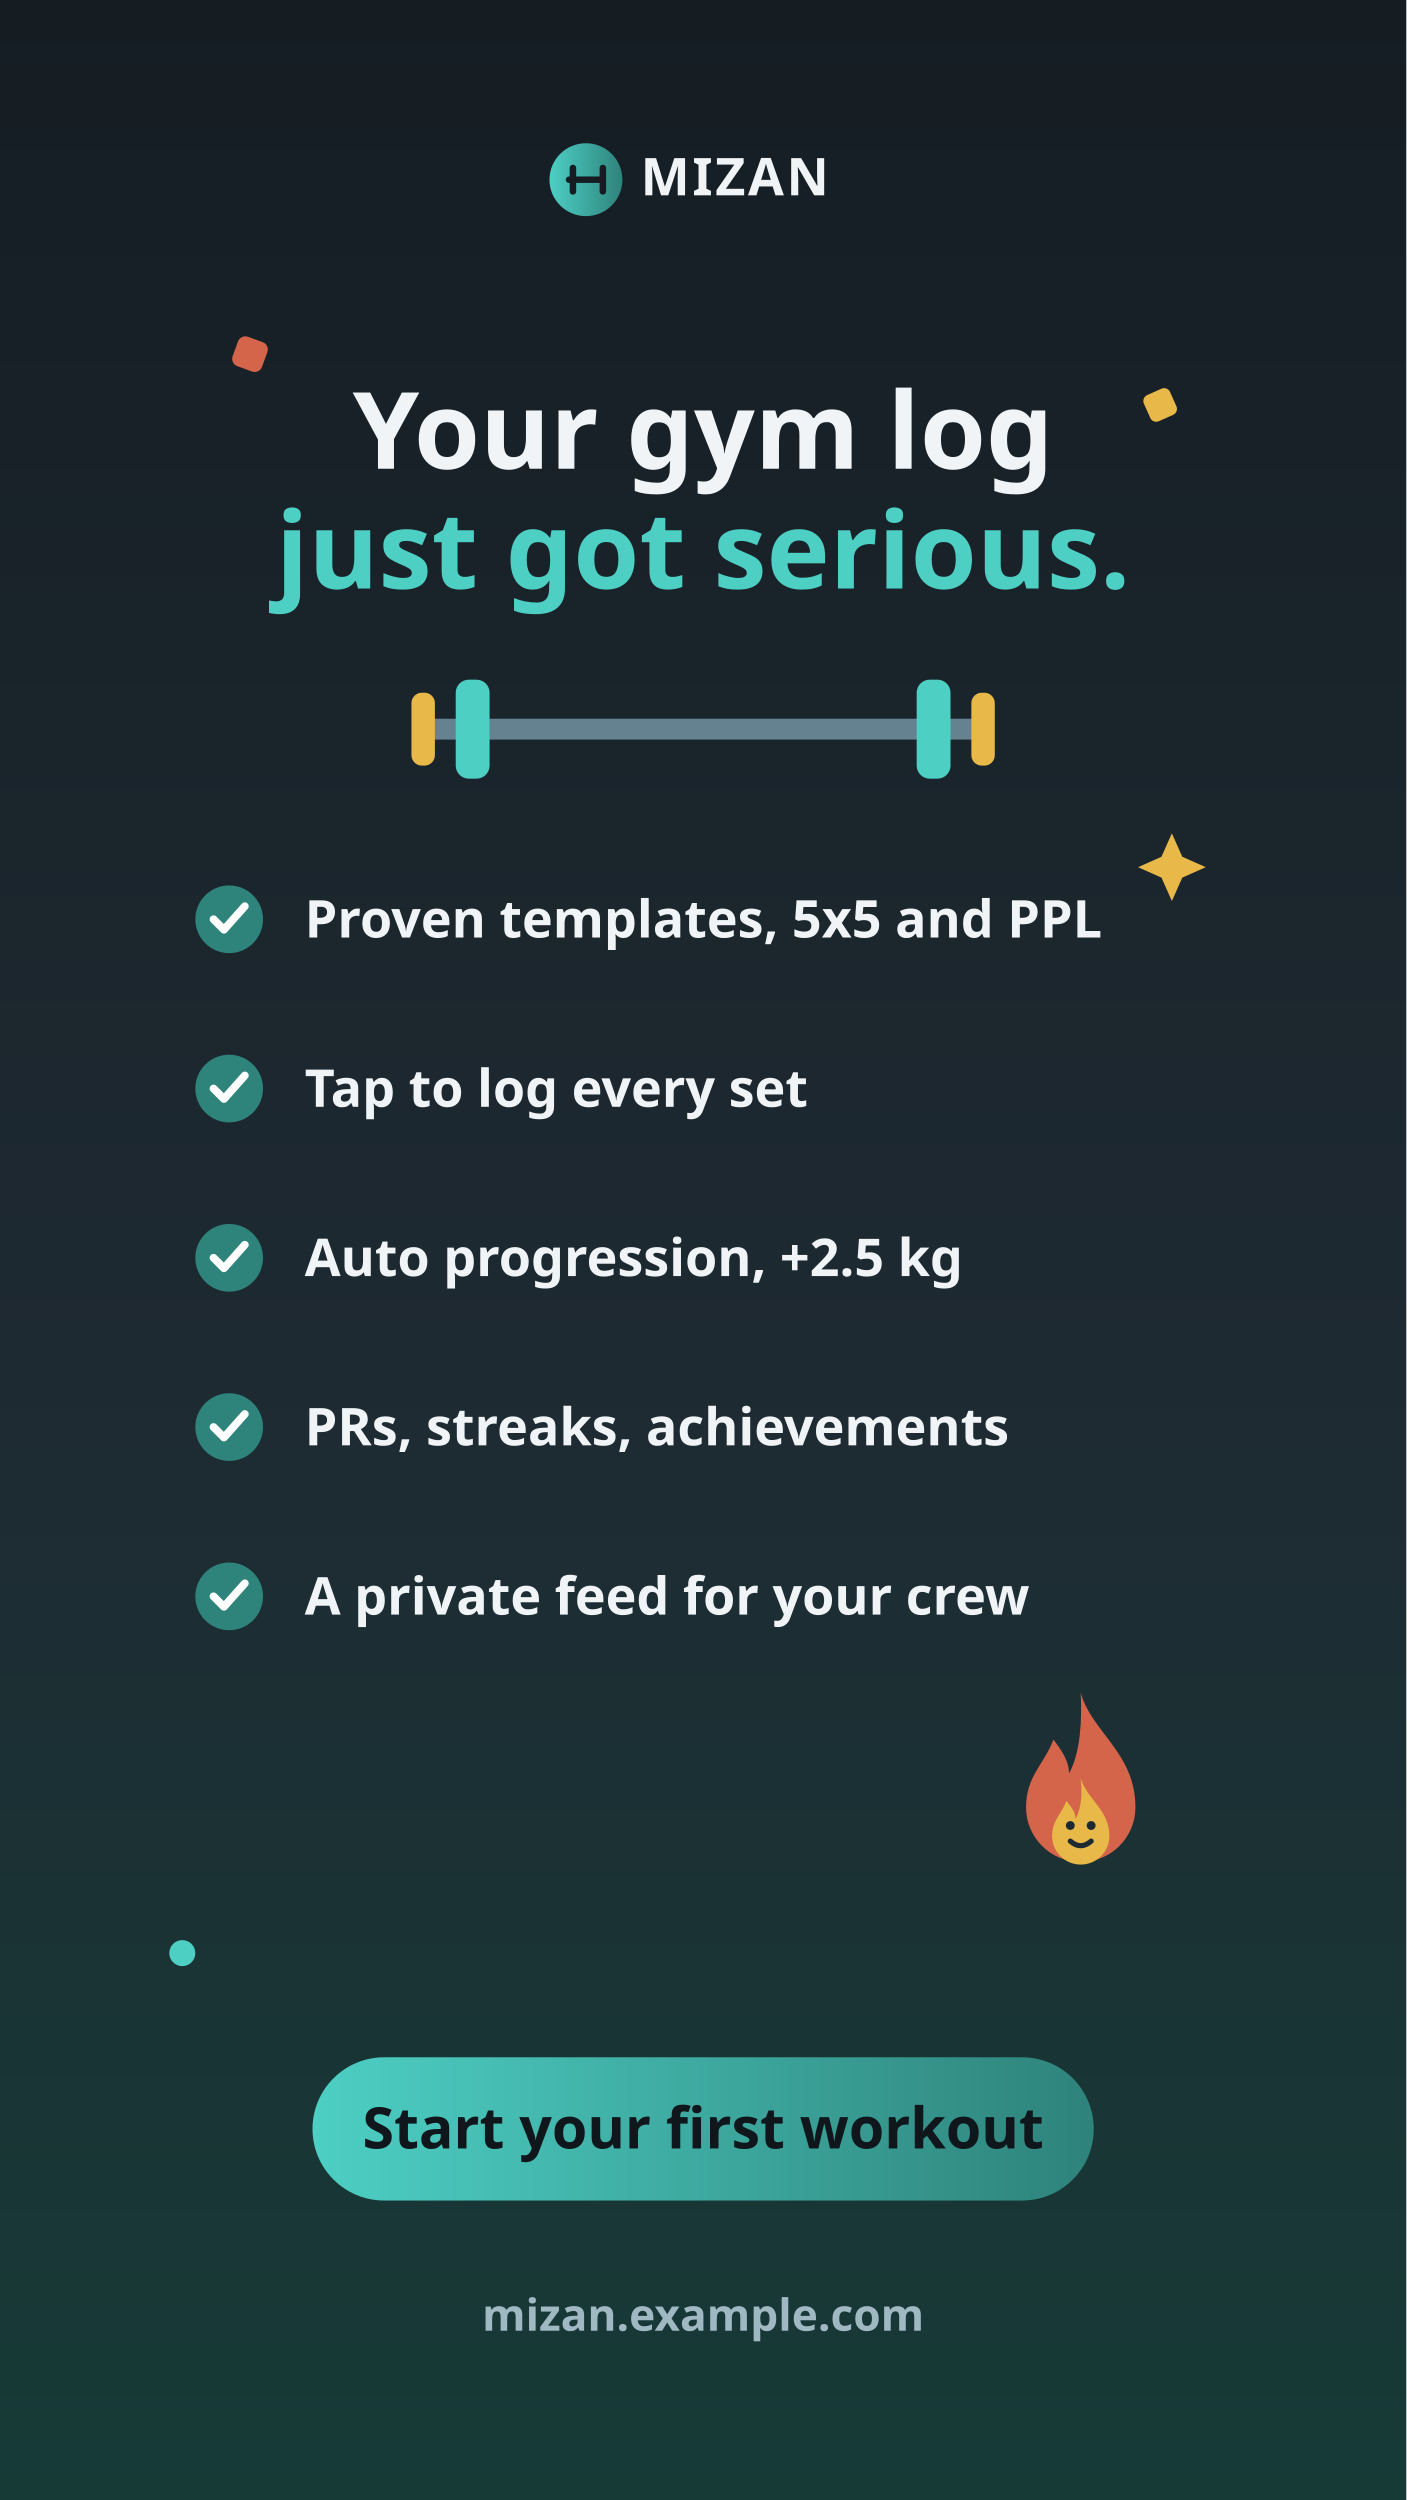
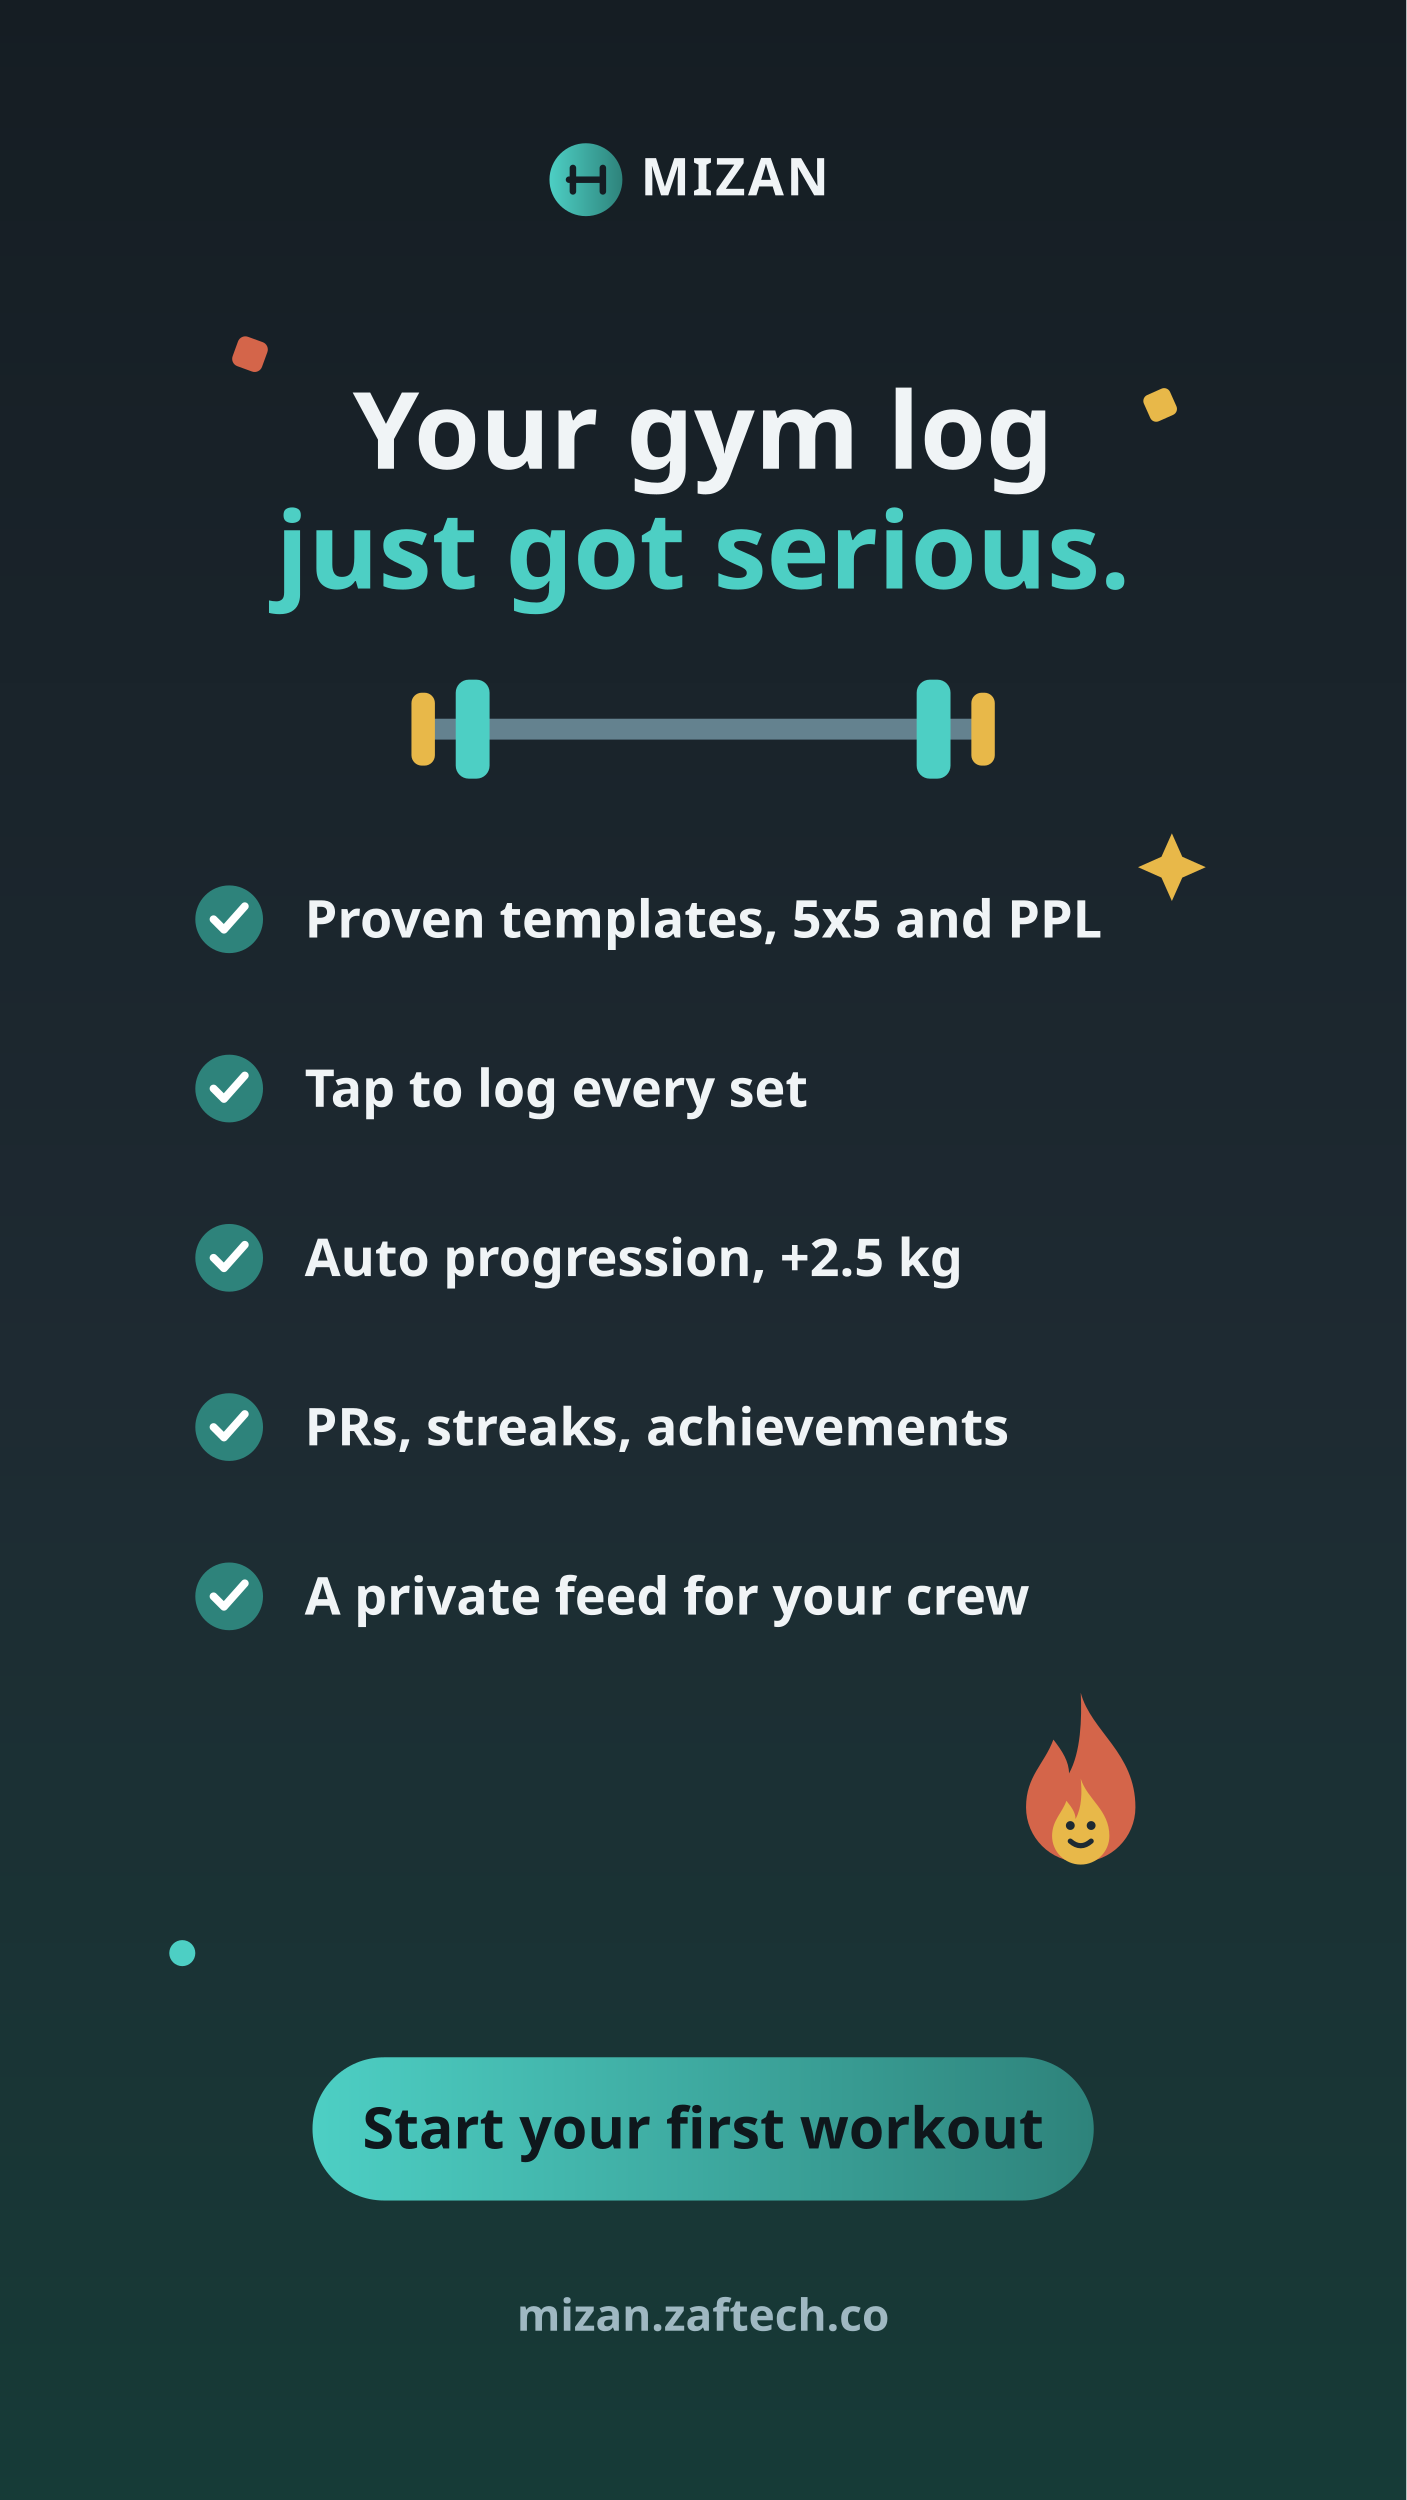
<svg xmlns="http://www.w3.org/2000/svg" viewBox="0 0 1080 1920" role="img" aria-labelledby="igst-title">
  <defs>
    <linearGradient id="igst-bg" x1="0" y1="0" x2="0" y2="1">
      <stop offset="0" stop-color="#151D23" />
      <stop offset="0.55" stop-color="#1E2A32" />
      <stop offset="1" stop-color="#163B37" />
    </linearGradient>
    <linearGradient id="igst-teal" x1="0" y1="0" x2="1" y2="0">
      <stop offset="0" stop-color="#4DCFC4" />
      <stop offset="1" stop-color="#2E837B" />
    </linearGradient>
  </defs>
  <rect width="1080" height="1920" fill="url(#igst-bg)" />
  <g transform="translate(540 150)">
    <circle cx="-90" cy="-12" r="28" fill="url(#igst-teal)" />
    <path d="M-103 -12h26M-100 -21v18M-77 -21v18" stroke="#151D23" stroke-width="5" stroke-linecap="round" />
    <text x="-48" y="0" font-family="ui-sans-serif, system-ui, 'Segoe UI', sans-serif" font-size="40" font-weight="800" fill="#F0F4F6" letter-spacing="2">MIZAN</text>
  </g>
  <text x="540" y="360" text-anchor="middle" font-family="ui-sans-serif, system-ui, 'Segoe UI', sans-serif" font-size="82" font-weight="900" fill="#F0F4F6">Your gym log</text>
  <text x="540" y="452" text-anchor="middle" font-family="ui-sans-serif, system-ui, 'Segoe UI', sans-serif" font-size="82" font-weight="900" fill="#4DCFC4">just got serious.</text>
  <g transform="translate(540 560)">
    <rect x="-220" y="-8" width="440" height="16" rx="8" fill="#64828F" />
    <rect x="-190" y="-38" width="26" height="76" rx="10" fill="#4DCFC4" />
    <rect x="164" y="-38" width="26" height="76" rx="10" fill="#4DCFC4" />
    <rect x="-224" y="-28" width="18" height="56" rx="8" fill="#E8B849" />
    <rect x="206" y="-28" width="18" height="56" rx="8" fill="#E8B849" />
  </g>
  <g font-family="ui-sans-serif, system-ui, 'Segoe UI', sans-serif" font-size="40" font-weight="700" fill="#F0F4F6">
    <g transform="translate(150 720)">
      <circle cx="26" cy="-14" r="26" fill="#2E837B" />
      <path d="M14 -14l8 8 16-18" stroke="#FFFFFF" stroke-width="6" fill="none" stroke-linecap="round" stroke-linejoin="round" />
      <text x="84" y="0">Proven templates, 5x5 and PPL</text>
    </g>
    <g transform="translate(150 850)">
      <circle cx="26" cy="-14" r="26" fill="#2E837B" />
      <path d="M14 -14l8 8 16-18" stroke="#FFFFFF" stroke-width="6" fill="none" stroke-linecap="round" stroke-linejoin="round" />
      <text x="84" y="0">Tap to log every set</text>
    </g>
    <g transform="translate(150 980)">
      <circle cx="26" cy="-14" r="26" fill="#2E837B" />
      <path d="M14 -14l8 8 16-18" stroke="#FFFFFF" stroke-width="6" fill="none" stroke-linecap="round" stroke-linejoin="round" />
      <text x="84" y="0">Auto progression, +2.5 kg</text>
    </g>
    <g transform="translate(150 1110)">
      <circle cx="26" cy="-14" r="26" fill="#2E837B" />
      <path d="M14 -14l8 8 16-18" stroke="#FFFFFF" stroke-width="6" fill="none" stroke-linecap="round" stroke-linejoin="round" />
      <text x="84" y="0">PRs, streaks, achievements</text>
    </g>
    <g transform="translate(150 1240)">
      <circle cx="26" cy="-14" r="26" fill="#2E837B" />
      <path d="M14 -14l8 8 16-18" stroke="#FFFFFF" stroke-width="6" fill="none" stroke-linecap="round" stroke-linejoin="round" />
      <text x="84" y="0">A private feed for your crew</text>
    </g>
  </g>
  <g transform="translate(830 1360)">
    <path d="M0 -60c8 30 42 46 42 88a42 42 0 0 1-84 0c0-24 14-33 21-52 7 9 12 17 12 26 9-16 10-42 9-62z" fill="#D4654A" />
    <path d="M0 6c5 16 22 24 22 44a22 22 0 0 1-44 0c0-12 8-18 11-27 4 5 7 9 7 14 5-9 5-21 4-31z" fill="#E8B849" />
    <circle cx="-8" cy="42" r="3.4" fill="#1E2A32" />
    <circle cx="8" cy="42" r="3.4" fill="#1E2A32" />
    <path d="M-8 54q8 7 16 0" stroke="#1E2A32" stroke-width="4" fill="none" stroke-linecap="round" />
  </g>
  <rect x="240" y="1580" width="600" height="110" rx="55" fill="url(#igst-teal)" />
  <text x="540" y="1650" text-anchor="middle" font-family="ui-sans-serif, system-ui, 'Segoe UI', sans-serif" font-size="44" font-weight="800" fill="#0F171C">Start your first workout</text>
-   <text x="540" y="1790" text-anchor="middle" font-family="ui-sans-serif, system-ui, 'Segoe UI', sans-serif" font-size="34" font-weight="600" fill="#9FB8C2">mizan.example.com</text>
+   <text x="540" y="1790" text-anchor="middle" font-family="ui-sans-serif, system-ui, 'Segoe UI', sans-serif" font-size="34" font-weight="600" fill="#9FB8C2">mizan.zaftech.co</text>
  <rect x="180" y="260" width="24" height="24" rx="6" fill="#D4654A" transform="rotate(20 192 272)" />
  <rect x="880" y="300" width="22" height="22" rx="5" fill="#E8B849" transform="rotate(-24 891 311)" />
  <circle cx="140" cy="1500" r="10" fill="#4DCFC4" />
  <path d="M900 640l8 18 18 8-18 8-8 18-8-18-18-8 18-8z" fill="#E8B849" />
</svg>
